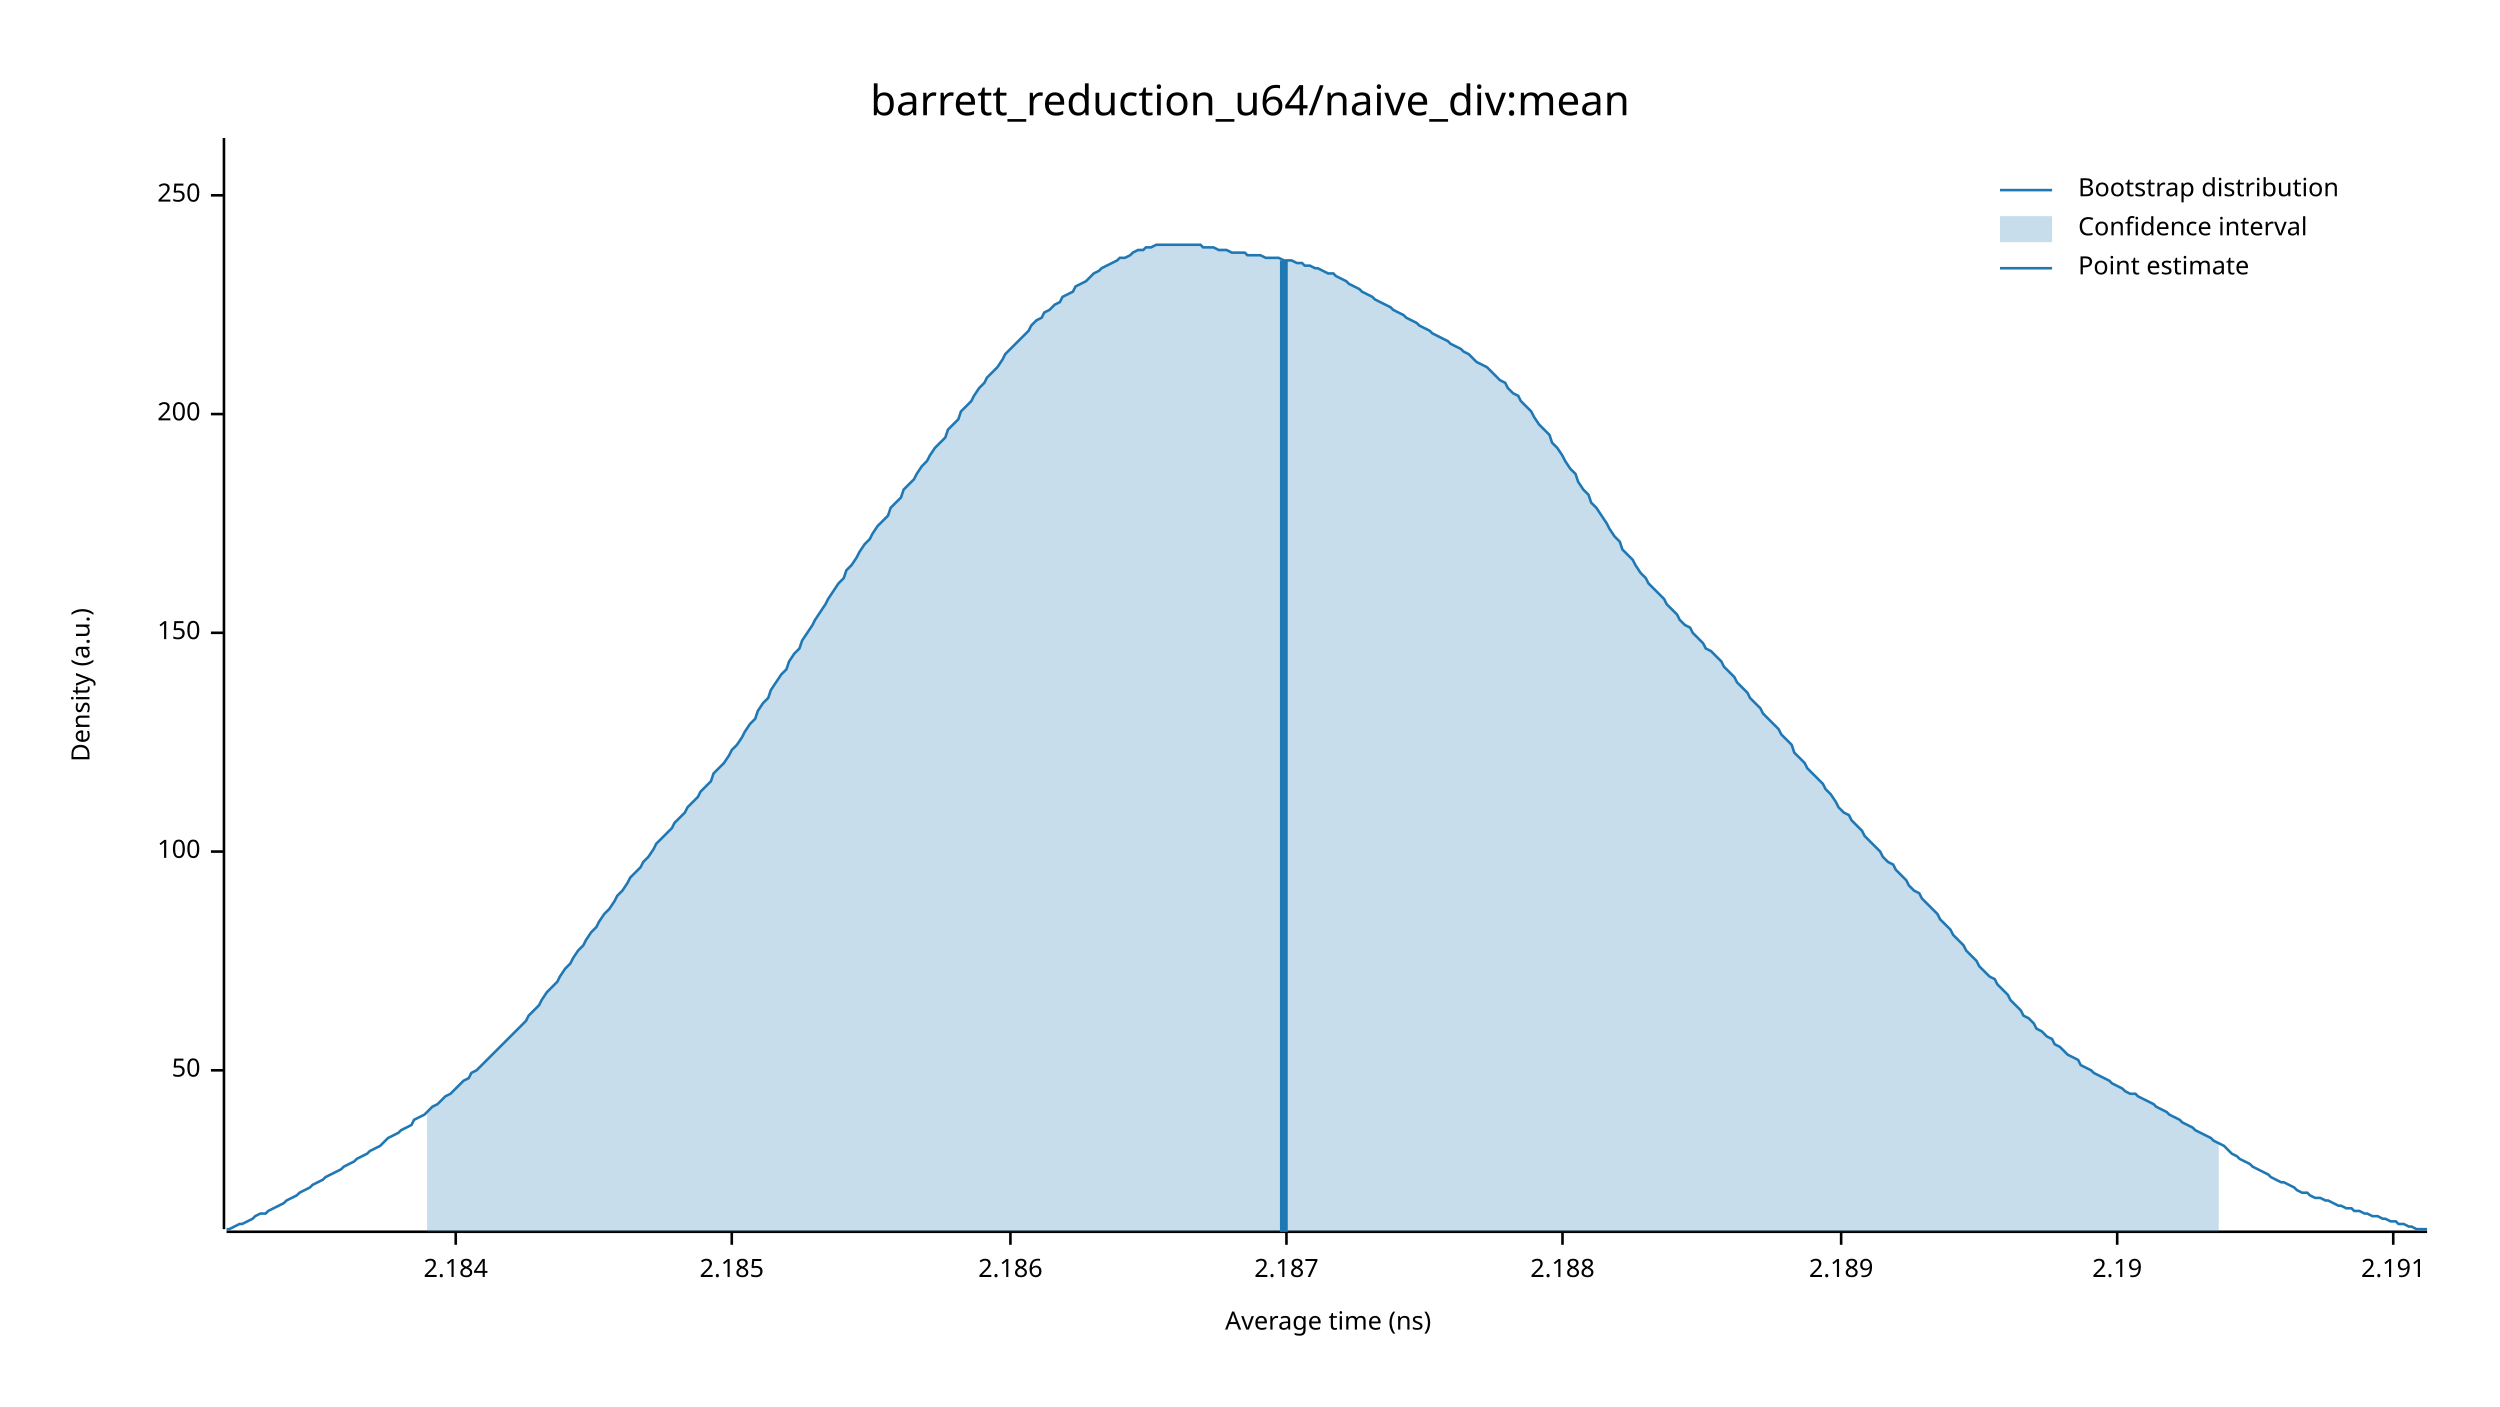
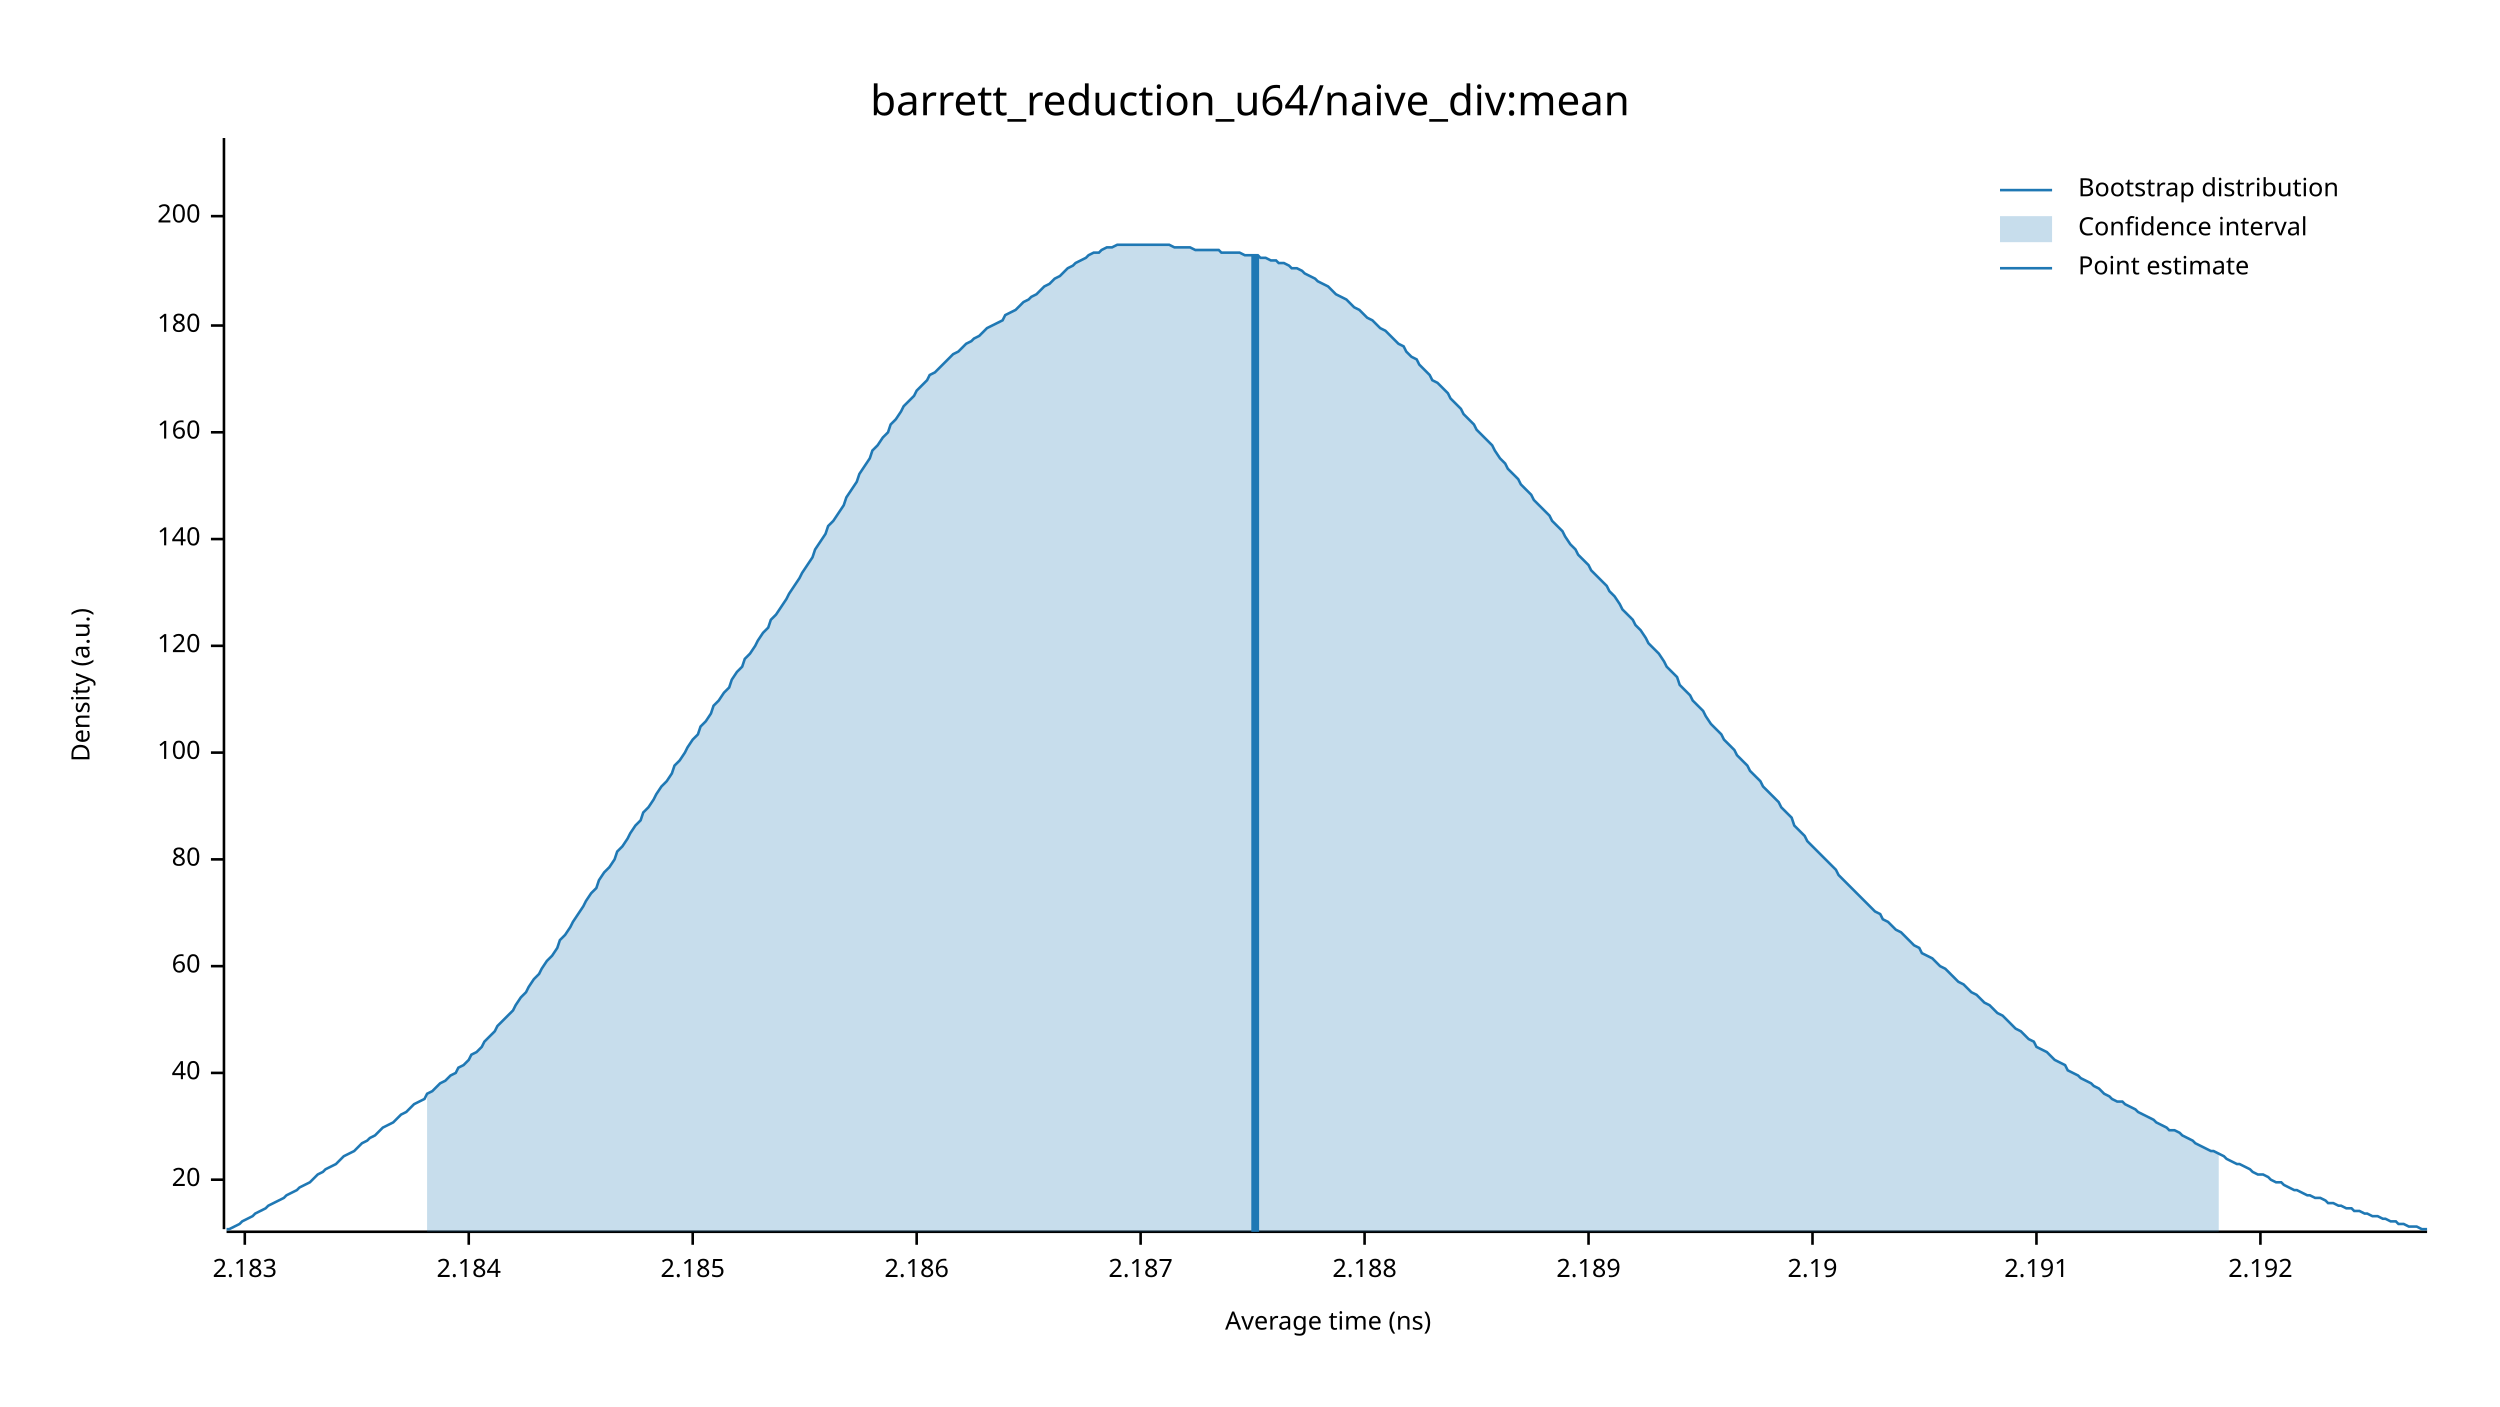
<svg xmlns="http://www.w3.org/2000/svg" width="960" height="540" viewBox="0 0 960 540">
  <text x="480" y="32" dy="0.76em" text-anchor="middle" font-family="sans-serif" font-size="16.129" opacity="1" fill="#000000">
barrett_reduction_u64/naive_div:mean
</text>
  <text x="27" y="263" dy="0.76em" text-anchor="middle" font-family="sans-serif" font-size="9.677" opacity="1" fill="#000000" transform="rotate(270, 27, 263)">
Density (a.u.)
</text>
  <text x="510" y="513" dy="-0.5ex" text-anchor="middle" font-family="sans-serif" font-size="9.677" opacity="1" fill="#000000">
Average time (ns)
</text>
  <polyline fill="none" opacity="1" stroke="#000000" stroke-width="1" points="86,53 86,472 " />
-   <text x="77" y="411" dy="0.5ex" text-anchor="end" font-family="sans-serif" font-size="9.677" opacity="1" fill="#000000">
- 50
+   <text x="77" y="453" dy="0.5ex" text-anchor="end" font-family="sans-serif" font-size="9.677" opacity="1" fill="#000000">
+ 20
</text>
-   <polyline fill="none" opacity="1" stroke="#000000" stroke-width="1" points="81,411 86,411 " />
-   <text x="77" y="327" dy="0.5ex" text-anchor="end" font-family="sans-serif" font-size="9.677" opacity="1" fill="#000000">
+   <polyline fill="none" opacity="1" stroke="#000000" stroke-width="1" points="81,453 86,453 " />
+   <text x="77" y="412" dy="0.5ex" text-anchor="end" font-family="sans-serif" font-size="9.677" opacity="1" fill="#000000">
+ 40
+ </text>
+   <polyline fill="none" opacity="1" stroke="#000000" stroke-width="1" points="81,412 86,412 " />
+   <text x="77" y="371" dy="0.5ex" text-anchor="end" font-family="sans-serif" font-size="9.677" opacity="1" fill="#000000">
+ 60
+ </text>
+   <polyline fill="none" opacity="1" stroke="#000000" stroke-width="1" points="81,371 86,371 " />
+   <text x="77" y="330" dy="0.5ex" text-anchor="end" font-family="sans-serif" font-size="9.677" opacity="1" fill="#000000">
+ 80
+ </text>
+   <polyline fill="none" opacity="1" stroke="#000000" stroke-width="1" points="81,330 86,330 " />
+   <text x="77" y="289" dy="0.5ex" text-anchor="end" font-family="sans-serif" font-size="9.677" opacity="1" fill="#000000">
100
</text>
-   <polyline fill="none" opacity="1" stroke="#000000" stroke-width="1" points="81,327 86,327 " />
-   <text x="77" y="243" dy="0.5ex" text-anchor="end" font-family="sans-serif" font-size="9.677" opacity="1" fill="#000000">
- 150
+   <polyline fill="none" opacity="1" stroke="#000000" stroke-width="1" points="81,289 86,289 " />
+   <text x="77" y="248" dy="0.5ex" text-anchor="end" font-family="sans-serif" font-size="9.677" opacity="1" fill="#000000">
+ 120
</text>
-   <polyline fill="none" opacity="1" stroke="#000000" stroke-width="1" points="81,243 86,243 " />
-   <text x="77" y="159" dy="0.5ex" text-anchor="end" font-family="sans-serif" font-size="9.677" opacity="1" fill="#000000">
+   <polyline fill="none" opacity="1" stroke="#000000" stroke-width="1" points="81,248 86,248 " />
+   <text x="77" y="207" dy="0.5ex" text-anchor="end" font-family="sans-serif" font-size="9.677" opacity="1" fill="#000000">
+ 140
+ </text>
+   <polyline fill="none" opacity="1" stroke="#000000" stroke-width="1" points="81,207 86,207 " />
+   <text x="77" y="166" dy="0.5ex" text-anchor="end" font-family="sans-serif" font-size="9.677" opacity="1" fill="#000000">
+ 160
+ </text>
+   <polyline fill="none" opacity="1" stroke="#000000" stroke-width="1" points="81,166 86,166 " />
+   <text x="77" y="125" dy="0.5ex" text-anchor="end" font-family="sans-serif" font-size="9.677" opacity="1" fill="#000000">
+ 180
+ </text>
+   <polyline fill="none" opacity="1" stroke="#000000" stroke-width="1" points="81,125 86,125 " />
+   <text x="77" y="83" dy="0.5ex" text-anchor="end" font-family="sans-serif" font-size="9.677" opacity="1" fill="#000000">
200
</text>
-   <polyline fill="none" opacity="1" stroke="#000000" stroke-width="1" points="81,159 86,159 " />
-   <text x="77" y="75" dy="0.5ex" text-anchor="end" font-family="sans-serif" font-size="9.677" opacity="1" fill="#000000">
- 250
+   <polyline fill="none" opacity="1" stroke="#000000" stroke-width="1" points="81,83 86,83 " />
+   <polyline fill="none" opacity="1" stroke="#000000" stroke-width="1" points="87,473 932,473 " />
+   <text x="94" y="483" dy="0.76em" text-anchor="middle" font-family="sans-serif" font-size="9.677" opacity="1" fill="#000000">
+ 2.183
</text>
-   <polyline fill="none" opacity="1" stroke="#000000" stroke-width="1" points="81,75 86,75 " />
-   <polyline fill="none" opacity="1" stroke="#000000" stroke-width="1" points="87,473 932,473 " />
-   <text x="175" y="483" dy="0.76em" text-anchor="middle" font-family="sans-serif" font-size="9.677" opacity="1" fill="#000000">
+   <polyline fill="none" opacity="1" stroke="#000000" stroke-width="1" points="94,473 94,478 " />
+   <text x="180" y="483" dy="0.76em" text-anchor="middle" font-family="sans-serif" font-size="9.677" opacity="1" fill="#000000">
2.184
</text>
-   <polyline fill="none" opacity="1" stroke="#000000" stroke-width="1" points="175,473 175,478 " />
-   <text x="281" y="483" dy="0.76em" text-anchor="middle" font-family="sans-serif" font-size="9.677" opacity="1" fill="#000000">
+   <polyline fill="none" opacity="1" stroke="#000000" stroke-width="1" points="180,473 180,478 " />
+   <text x="266" y="483" dy="0.76em" text-anchor="middle" font-family="sans-serif" font-size="9.677" opacity="1" fill="#000000">
2.185
</text>
-   <polyline fill="none" opacity="1" stroke="#000000" stroke-width="1" points="281,473 281,478 " />
-   <text x="388" y="483" dy="0.76em" text-anchor="middle" font-family="sans-serif" font-size="9.677" opacity="1" fill="#000000">
+   <polyline fill="none" opacity="1" stroke="#000000" stroke-width="1" points="266,473 266,478 " />
+   <text x="352" y="483" dy="0.76em" text-anchor="middle" font-family="sans-serif" font-size="9.677" opacity="1" fill="#000000">
2.186
</text>
-   <polyline fill="none" opacity="1" stroke="#000000" stroke-width="1" points="388,473 388,478 " />
-   <text x="494" y="483" dy="0.76em" text-anchor="middle" font-family="sans-serif" font-size="9.677" opacity="1" fill="#000000">
+   <polyline fill="none" opacity="1" stroke="#000000" stroke-width="1" points="352,473 352,478 " />
+   <text x="438" y="483" dy="0.76em" text-anchor="middle" font-family="sans-serif" font-size="9.677" opacity="1" fill="#000000">
2.187
</text>
-   <polyline fill="none" opacity="1" stroke="#000000" stroke-width="1" points="494,473 494,478 " />
-   <text x="600" y="483" dy="0.76em" text-anchor="middle" font-family="sans-serif" font-size="9.677" opacity="1" fill="#000000">
+   <polyline fill="none" opacity="1" stroke="#000000" stroke-width="1" points="438,473 438,478 " />
+   <text x="524" y="483" dy="0.76em" text-anchor="middle" font-family="sans-serif" font-size="9.677" opacity="1" fill="#000000">
2.188
</text>
-   <polyline fill="none" opacity="1" stroke="#000000" stroke-width="1" points="600,473 600,478 " />
-   <text x="707" y="483" dy="0.76em" text-anchor="middle" font-family="sans-serif" font-size="9.677" opacity="1" fill="#000000">
+   <polyline fill="none" opacity="1" stroke="#000000" stroke-width="1" points="524,473 524,478 " />
+   <text x="610" y="483" dy="0.76em" text-anchor="middle" font-family="sans-serif" font-size="9.677" opacity="1" fill="#000000">
2.189
</text>
-   <polyline fill="none" opacity="1" stroke="#000000" stroke-width="1" points="707,473 707,478 " />
-   <text x="813" y="483" dy="0.76em" text-anchor="middle" font-family="sans-serif" font-size="9.677" opacity="1" fill="#000000">
+   <polyline fill="none" opacity="1" stroke="#000000" stroke-width="1" points="610,473 610,478 " />
+   <text x="696" y="483" dy="0.76em" text-anchor="middle" font-family="sans-serif" font-size="9.677" opacity="1" fill="#000000">
2.19
</text>
-   <polyline fill="none" opacity="1" stroke="#000000" stroke-width="1" points="813,473 813,478 " />
-   <text x="919" y="483" dy="0.76em" text-anchor="middle" font-family="sans-serif" font-size="9.677" opacity="1" fill="#000000">
+   <polyline fill="none" opacity="1" stroke="#000000" stroke-width="1" points="696,473 696,478 " />
+   <text x="782" y="483" dy="0.76em" text-anchor="middle" font-family="sans-serif" font-size="9.677" opacity="1" fill="#000000">
2.191
</text>
-   <polyline fill="none" opacity="1" stroke="#000000" stroke-width="1" points="919,473 919,478 " />
-   <polyline fill="none" opacity="1" stroke="#1F78B4" stroke-width="1" points="87,472 88,472 90,471 92,470 93,470 95,469 97,468 98,467 100,466 102,466 103,465 105,464 107,463 109,462 110,461 112,460 114,459 115,458 117,457 119,456 120,455 122,454 124,453 125,452 127,451 129,450 131,449 132,448 134,447 136,446 137,445 139,444 141,443 142,442 144,441 146,440 147,439 149,437 151,436 153,435 154,434 156,433 158,432 159,430 161,429 163,428 164,427 166,425 168,424 169,423 171,421 173,420 175,418 176,417 178,415 180,414 181,412 183,411 185,409 186,408 188,406 190,404 191,403 193,401 195,399 197,397 198,396 200,394 202,392 203,390 205,388 207,386 208,384 210,381 212,379 214,377 215,375 217,372 219,370 220,368 222,365 224,363 225,361 227,358 229,356 230,354 232,351 234,349 236,346 237,344 239,342 241,339 242,337 244,335 246,333 247,331 249,329 251,326 252,324 254,322 256,320 258,318 259,316 261,314 263,312 264,310 266,308 268,306 269,304 271,302 273,300 274,297 276,295 278,293 280,290 281,288 283,286 285,283 286,281 288,278 290,276 291,273 293,270 295,268 296,265 298,262 300,259 302,257 303,254 305,251 307,249 308,246 310,243 312,240 313,238 315,235 317,232 318,230 320,227 322,224 324,222 325,219 327,217 329,214 330,212 332,209 334,207 335,205 337,202 339,200 341,198 342,195 344,193 346,191 347,188 349,186 351,184 352,182 354,179 356,177 357,175 359,172 361,170 363,168 364,165 366,163 368,161 369,158 371,156 373,154 374,152 376,149 378,147 379,145 381,143 383,141 385,138 386,136 388,134 390,132 391,131 393,129 395,127 396,125 398,123 400,122 401,120 403,119 405,117 407,116 408,114 410,113 412,112 413,110 415,109 417,108 418,107 420,105 422,104 423,103 425,102 427,101 429,100 430,99 432,99 434,98 435,97 437,96 439,96 440,95 442,95 444,94 445,94 447,94 449,94 451,94 452,94 454,94 456,94 457,94 459,94 461,94 462,95 464,95 466,95 468,96 469,96 471,96 473,97 474,97 476,97 478,97 479,98 481,98 483,98 484,98 486,99 488,99 490,99 491,99 493,100 495,100 496,100 498,101 500,101 501,102 503,102 505,103 506,103 508,104 510,105 512,105 513,106 515,107 517,108 518,109 520,110 522,111 523,112 525,113 527,114 528,115 530,116 532,117 534,118 535,119 537,120 539,121 540,122 542,123 544,124 545,125 547,126 549,127 550,128 552,129 554,130 556,131 557,132 559,133 561,134 562,135 564,136 566,138 567,139 569,140 571,141 573,143 574,144 576,146 578,147 579,149 581,151 583,152 584,154 586,156 588,158 589,160 591,163 593,165 595,167 596,170 598,172 600,175 601,177 603,180 605,182 606,185 608,188 610,190 611,193 613,195 615,198 617,201 618,203 620,206 622,208 623,211 625,213 627,215 628,217 630,220 632,222 633,224 635,226 637,228 639,230 640,232 642,234 644,236 645,238 647,240 649,241 650,243 652,245 654,247 655,249 657,250 659,252 661,254 662,256 664,258 666,260 667,262 669,264 671,266 672,268 674,270 676,272 677,274 679,276 681,278 683,280 684,282 686,284 688,286 689,289 691,291 693,293 694,295 696,297 698,299 700,301 701,303 703,305 705,308 706,310 708,312 710,313 711,315 713,317 715,319 716,321 718,323 720,325 722,327 723,329 725,331 727,332 728,334 730,336 732,338 733,340 735,342 737,343 738,345 740,347 742,349 744,351 745,353 747,355 749,357 750,359 752,361 754,363 755,365 757,367 759,369 760,371 762,373 764,375 766,376 767,378 769,380 771,382 772,384 774,386 776,388 777,390 779,391 781,393 782,395 784,396 786,398 788,399 789,401 791,402 793,404 794,405 796,406 798,407 799,409 801,410 803,411 804,412 806,413 808,414 810,415 811,416 813,417 815,418 816,419 818,420 820,420 821,421 823,422 825,423 827,424 828,425 830,426 832,427 833,428 835,429 837,430 838,431 840,432 842,433 843,434 845,435 847,436 849,437 850,438 852,439 854,440 855,441 857,443 859,444 860,445 862,446 864,447 865,448 867,449 869,450 871,451 872,452 874,453 876,454 877,454 879,455 881,456 882,457 884,458 886,458 887,459 889,460 891,460 893,461 894,461 896,462 898,463 899,463 901,464 903,464 904,465 906,465 908,466 909,466 911,467 913,467 915,468 916,468 918,469 920,469 921,470 923,470 925,471 926,471 928,472 930,472 932,472 " />
-   <polygon opacity="0.25" fill="#1F78B4" points="164,427 166,425 168,424 169,423 171,421 173,420 175,418 176,417 178,415 180,414 181,412 183,411 185,409 186,408 188,406 190,404 191,403 193,401 195,399 197,397 198,396 200,394 202,392 203,390 205,388 207,386 208,384 210,381 212,379 214,377 215,375 217,372 219,370 220,368 222,365 224,363 225,361 227,358 229,356 230,354 232,351 234,349 236,346 237,344 239,342 241,339 242,337 244,335 246,333 247,331 249,329 251,326 252,324 254,322 256,320 258,318 259,316 261,314 263,312 264,310 266,308 268,306 269,304 271,302 273,300 274,297 276,295 278,293 280,290 281,288 283,286 285,283 286,281 288,278 290,276 291,273 293,270 295,268 296,265 298,262 300,259 302,257 303,254 305,251 307,249 308,246 310,243 312,240 313,238 315,235 317,232 318,230 320,227 322,224 324,222 325,219 327,217 329,214 330,212 332,209 334,207 335,205 337,202 339,200 341,198 342,195 344,193 346,191 347,188 349,186 351,184 352,182 354,179 356,177 357,175 359,172 361,170 363,168 364,165 366,163 368,161 369,158 371,156 373,154 374,152 376,149 378,147 379,145 381,143 383,141 385,138 386,136 388,134 390,132 391,131 393,129 395,127 396,125 398,123 400,122 401,120 403,119 405,117 407,116 408,114 410,113 412,112 413,110 415,109 417,108 418,107 420,105 422,104 423,103 425,102 427,101 429,100 430,99 432,99 434,98 435,97 437,96 439,96 440,95 442,95 444,94 445,94 447,94 449,94 451,94 452,94 454,94 456,94 457,94 459,94 461,94 462,95 464,95 466,95 468,96 469,96 471,96 473,97 474,97 476,97 478,97 479,98 481,98 483,98 484,98 486,99 488,99 490,99 491,99 493,100 495,100 496,100 498,101 500,101 501,102 503,102 505,103 506,103 508,104 510,105 512,105 513,106 515,107 517,108 518,109 520,110 522,111 523,112 525,113 527,114 528,115 530,116 532,117 534,118 535,119 537,120 539,121 540,122 542,123 544,124 545,125 547,126 549,127 550,128 552,129 554,130 556,131 557,132 559,133 561,134 562,135 564,136 566,138 567,139 569,140 571,141 573,143 574,144 576,146 578,147 579,149 581,151 583,152 584,154 586,156 588,158 589,160 591,163 593,165 595,167 596,170 598,172 600,175 601,177 603,180 605,182 606,185 608,188 610,190 611,193 613,195 615,198 617,201 618,203 620,206 622,208 623,211 625,213 627,215 628,217 630,220 632,222 633,224 635,226 637,228 639,230 640,232 642,234 644,236 645,238 647,240 649,241 650,243 652,245 654,247 655,249 657,250 659,252 661,254 662,256 664,258 666,260 667,262 669,264 671,266 672,268 674,270 676,272 677,274 679,276 681,278 683,280 684,282 686,284 688,286 689,289 691,291 693,293 694,295 696,297 698,299 700,301 701,303 703,305 705,308 706,310 708,312 710,313 711,315 713,317 715,319 716,321 718,323 720,325 722,327 723,329 725,331 727,332 728,334 730,336 732,338 733,340 735,342 737,343 738,345 740,347 742,349 744,351 745,353 747,355 749,357 750,359 752,361 754,363 755,365 757,367 759,369 760,371 762,373 764,375 766,376 767,378 769,380 771,382 772,384 774,386 776,388 777,390 779,391 781,393 782,395 784,396 786,398 788,399 789,401 791,402 793,404 794,405 796,406 798,407 799,409 801,410 803,411 804,412 806,413 808,414 810,415 811,416 813,417 815,418 816,419 818,420 820,420 821,421 823,422 825,423 827,424 828,425 830,426 832,427 833,428 835,429 837,430 838,431 840,432 842,433 843,434 845,435 847,436 849,437 850,438 852,439 852,473 164,473 " />
-   <polyline fill="none" opacity="1" stroke="#1F78B4" stroke-width="3" points="493,473 493,100 " />
+   <polyline fill="none" opacity="1" stroke="#000000" stroke-width="1" points="782,473 782,478 " />
+   <text x="868" y="483" dy="0.76em" text-anchor="middle" font-family="sans-serif" font-size="9.677" opacity="1" fill="#000000">
+ 2.192
+ </text>
+   <polyline fill="none" opacity="1" stroke="#000000" stroke-width="1" points="868,473 868,478 " />
+   <polyline fill="none" opacity="1" stroke="#1F78B4" stroke-width="1" points="87,472 88,472 90,471 92,470 93,469 95,468 97,467 98,466 100,465 102,464 103,463 105,462 107,461 109,460 110,459 112,458 114,457 115,456 117,455 119,454 120,453 122,451 124,450 125,449 127,448 129,447 131,445 132,444 134,443 136,442 137,441 139,439 141,438 142,437 144,436 146,434 147,433 149,432 151,431 153,429 154,428 156,427 158,425 159,424 161,423 163,422 164,420 166,419 168,417 169,416 171,415 173,413 175,412 176,410 178,409 180,407 181,405 183,404 185,402 186,400 188,398 190,396 191,394 193,392 195,390 197,388 198,386 200,383 202,381 203,379 205,376 207,374 208,372 210,369 212,367 214,364 215,361 217,359 219,356 220,354 222,351 224,348 225,346 227,343 229,341 230,338 232,335 234,333 236,330 237,327 239,325 241,322 242,320 244,317 246,315 247,312 249,310 251,307 252,305 254,302 256,300 258,297 259,294 261,292 263,289 264,287 266,284 268,282 269,279 271,277 273,274 274,271 276,269 278,266 280,264 281,261 283,258 285,256 286,253 288,251 290,248 291,246 293,243 295,241 296,238 298,236 300,233 302,230 303,228 305,225 307,222 308,220 310,217 312,214 313,211 315,208 317,205 318,202 320,200 322,197 324,194 325,191 327,188 329,185 330,182 332,179 334,176 335,173 337,171 339,168 341,166 342,163 344,161 346,158 347,156 349,154 351,152 352,150 354,148 356,146 357,144 359,143 361,141 363,139 364,138 366,136 368,135 369,134 371,132 373,131 374,130 376,129 378,127 379,126 381,125 383,124 385,123 386,121 388,120 390,119 391,118 393,116 395,115 396,114 398,113 400,111 401,110 403,109 405,107 407,106 408,105 410,103 412,102 413,101 415,100 417,99 418,98 420,97 422,97 423,96 425,95 427,95 429,94 430,94 432,94 434,94 435,94 437,94 439,94 440,94 442,94 444,94 445,94 447,94 449,94 451,95 452,95 454,95 456,95 457,95 459,96 461,96 462,96 464,96 466,96 468,96 469,97 471,97 473,97 474,97 476,97 478,98 479,98 481,98 483,98 484,99 486,99 488,100 490,100 491,101 493,101 495,102 496,103 498,103 500,104 501,105 503,106 505,107 506,108 508,109 510,110 512,112 513,113 515,114 517,115 518,116 520,118 522,119 523,120 525,122 527,123 528,124 530,126 532,127 534,129 535,130 537,132 539,133 540,135 542,137 544,138 545,140 547,142 549,144 550,146 552,147 554,149 556,151 557,153 559,155 561,157 562,159 564,161 566,163 567,165 569,167 571,169 573,171 574,173 576,176 578,178 579,180 581,182 583,184 584,186 586,188 588,190 589,192 591,194 593,196 595,198 596,200 598,202 600,204 601,206 603,209 605,211 606,213 608,215 610,217 611,219 613,221 615,223 617,225 618,227 620,229 622,232 623,234 625,236 627,238 628,240 630,242 632,245 633,247 635,249 637,251 639,254 640,256 642,258 644,260 645,263 647,265 649,267 650,269 652,271 654,273 655,275 657,278 659,280 661,282 662,284 664,286 666,288 667,290 669,292 671,294 672,296 674,298 676,300 677,302 679,304 681,306 683,308 684,310 686,312 688,314 689,317 691,319 693,321 694,323 696,325 698,327 700,329 701,330 703,332 705,334 706,336 708,338 710,340 711,341 713,343 715,345 716,346 718,348 720,350 722,351 723,353 725,354 727,356 728,357 730,358 732,360 733,361 735,363 737,364 738,366 740,367 742,368 744,370 745,371 747,372 749,374 750,375 752,377 754,378 755,379 757,381 759,382 760,383 762,385 764,386 766,388 767,389 769,390 771,392 772,393 774,395 776,396 777,397 779,399 781,400 782,402 784,403 786,404 788,406 789,407 791,408 793,409 794,411 796,412 798,413 799,414 801,415 803,416 804,417 806,418 808,420 810,421 811,422 813,423 815,423 816,424 818,425 820,426 821,427 823,428 825,429 827,430 828,431 830,432 832,433 833,434 835,434 837,435 838,436 840,437 842,438 843,439 845,440 847,441 849,442 850,442 852,443 854,444 855,445 857,446 859,447 860,447 862,448 864,449 865,450 867,451 869,451 871,452 872,453 874,454 876,454 877,455 879,456 881,457 882,457 884,458 886,459 887,459 889,460 891,460 893,461 894,462 896,462 898,463 899,463 901,464 903,464 904,465 906,465 908,466 909,466 911,467 913,467 915,468 916,468 918,469 920,469 921,470 923,470 925,471 926,471 928,471 930,472 932,472 " />
+   <polygon opacity="0.25" fill="#1F78B4" points="164,420 166,419 168,417 169,416 171,415 173,413 175,412 176,410 178,409 180,407 181,405 183,404 185,402 186,400 188,398 190,396 191,394 193,392 195,390 197,388 198,386 200,383 202,381 203,379 205,376 207,374 208,372 210,369 212,367 214,364 215,361 217,359 219,356 220,354 222,351 224,348 225,346 227,343 229,341 230,338 232,335 234,333 236,330 237,327 239,325 241,322 242,320 244,317 246,315 247,312 249,310 251,307 252,305 254,302 256,300 258,297 259,294 261,292 263,289 264,287 266,284 268,282 269,279 271,277 273,274 274,271 276,269 278,266 280,264 281,261 283,258 285,256 286,253 288,251 290,248 291,246 293,243 295,241 296,238 298,236 300,233 302,230 303,228 305,225 307,222 308,220 310,217 312,214 313,211 315,208 317,205 318,202 320,200 322,197 324,194 325,191 327,188 329,185 330,182 332,179 334,176 335,173 337,171 339,168 341,166 342,163 344,161 346,158 347,156 349,154 351,152 352,150 354,148 356,146 357,144 359,143 361,141 363,139 364,138 366,136 368,135 369,134 371,132 373,131 374,130 376,129 378,127 379,126 381,125 383,124 385,123 386,121 388,120 390,119 391,118 393,116 395,115 396,114 398,113 400,111 401,110 403,109 405,107 407,106 408,105 410,103 412,102 413,101 415,100 417,99 418,98 420,97 422,97 423,96 425,95 427,95 429,94 430,94 432,94 434,94 435,94 437,94 439,94 440,94 442,94 444,94 445,94 447,94 449,94 451,95 452,95 454,95 456,95 457,95 459,96 461,96 462,96 464,96 466,96 468,96 469,97 471,97 473,97 474,97 476,97 478,98 479,98 481,98 483,98 484,99 486,99 488,100 490,100 491,101 493,101 495,102 496,103 498,103 500,104 501,105 503,106 505,107 506,108 508,109 510,110 512,112 513,113 515,114 517,115 518,116 520,118 522,119 523,120 525,122 527,123 528,124 530,126 532,127 534,129 535,130 537,132 539,133 540,135 542,137 544,138 545,140 547,142 549,144 550,146 552,147 554,149 556,151 557,153 559,155 561,157 562,159 564,161 566,163 567,165 569,167 571,169 573,171 574,173 576,176 578,178 579,180 581,182 583,184 584,186 586,188 588,190 589,192 591,194 593,196 595,198 596,200 598,202 600,204 601,206 603,209 605,211 606,213 608,215 610,217 611,219 613,221 615,223 617,225 618,227 620,229 622,232 623,234 625,236 627,238 628,240 630,242 632,245 633,247 635,249 637,251 639,254 640,256 642,258 644,260 645,263 647,265 649,267 650,269 652,271 654,273 655,275 657,278 659,280 661,282 662,284 664,286 666,288 667,290 669,292 671,294 672,296 674,298 676,300 677,302 679,304 681,306 683,308 684,310 686,312 688,314 689,317 691,319 693,321 694,323 696,325 698,327 700,329 701,330 703,332 705,334 706,336 708,338 710,340 711,341 713,343 715,345 716,346 718,348 720,350 722,351 723,353 725,354 727,356 728,357 730,358 732,360 733,361 735,363 737,364 738,366 740,367 742,368 744,370 745,371 747,372 749,374 750,375 752,377 754,378 755,379 757,381 759,382 760,383 762,385 764,386 766,388 767,389 769,390 771,392 772,393 774,395 776,396 777,397 779,399 781,400 782,402 784,403 786,404 788,406 789,407 791,408 793,409 794,411 796,412 798,413 799,414 801,415 803,416 804,417 806,418 808,420 810,421 811,422 813,423 815,423 816,424 818,425 820,426 821,427 823,428 825,429 827,430 828,431 830,432 832,433 833,434 835,434 837,435 838,436 840,437 842,438 843,439 845,440 847,441 849,442 850,442 852,443 852,473 164,473 " />
+   <polyline fill="none" opacity="1" stroke="#1F78B4" stroke-width="3" points="482,473 482,98 " />
  <text x="798" y="68" dy="0.76em" text-anchor="start" font-family="sans-serif" font-size="9.677" opacity="1" fill="#000000">
Bootstrap distribution
</text>
  <text x="798" y="83" dy="0.76em" text-anchor="start" font-family="sans-serif" font-size="9.677" opacity="1" fill="#000000">
Confidence interval
</text>
  <text x="798" y="98" dy="0.76em" text-anchor="start" font-family="sans-serif" font-size="9.677" opacity="1" fill="#000000">
Point estimate
</text>
  <polyline fill="none" opacity="1" stroke="#1F78B4" stroke-width="1" points="768,73 788,73 " />
  <rect x="768" y="83" width="20" height="10" opacity="0.25" fill="#1F78B4" stroke="none" />
  <polyline fill="none" opacity="1" stroke="#1F78B4" stroke-width="1" points="768,103 788,103 " />
</svg>
